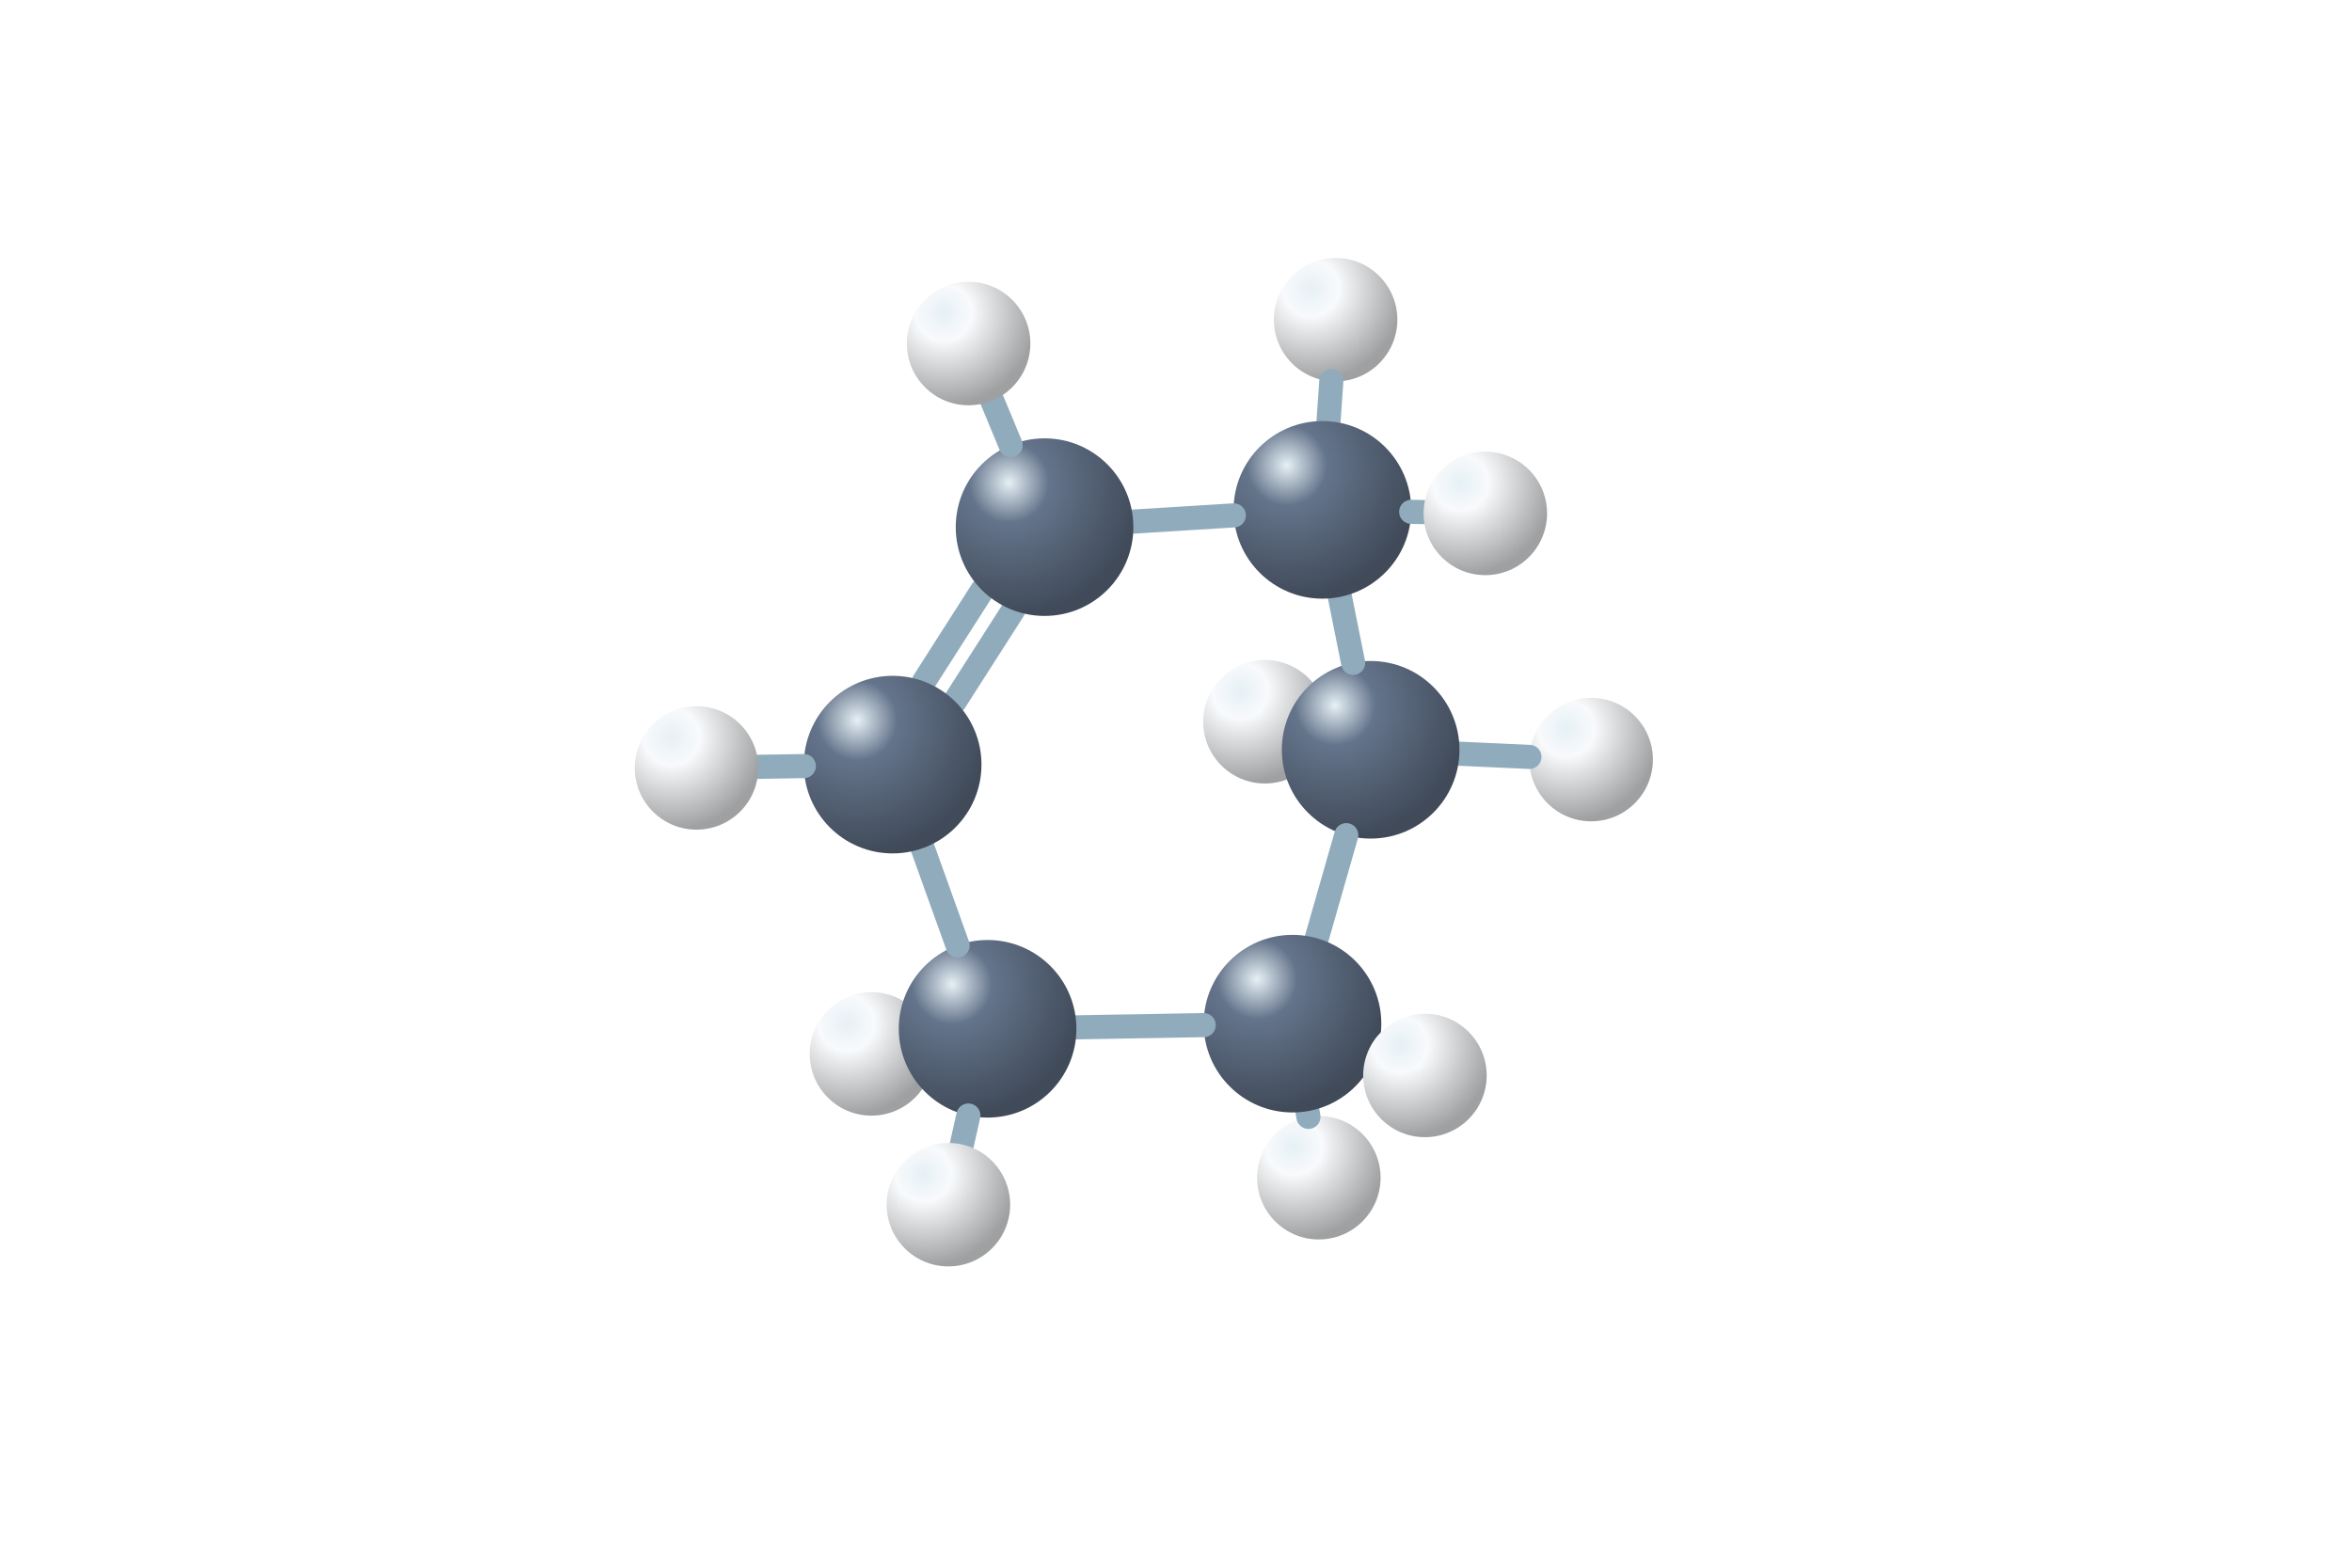
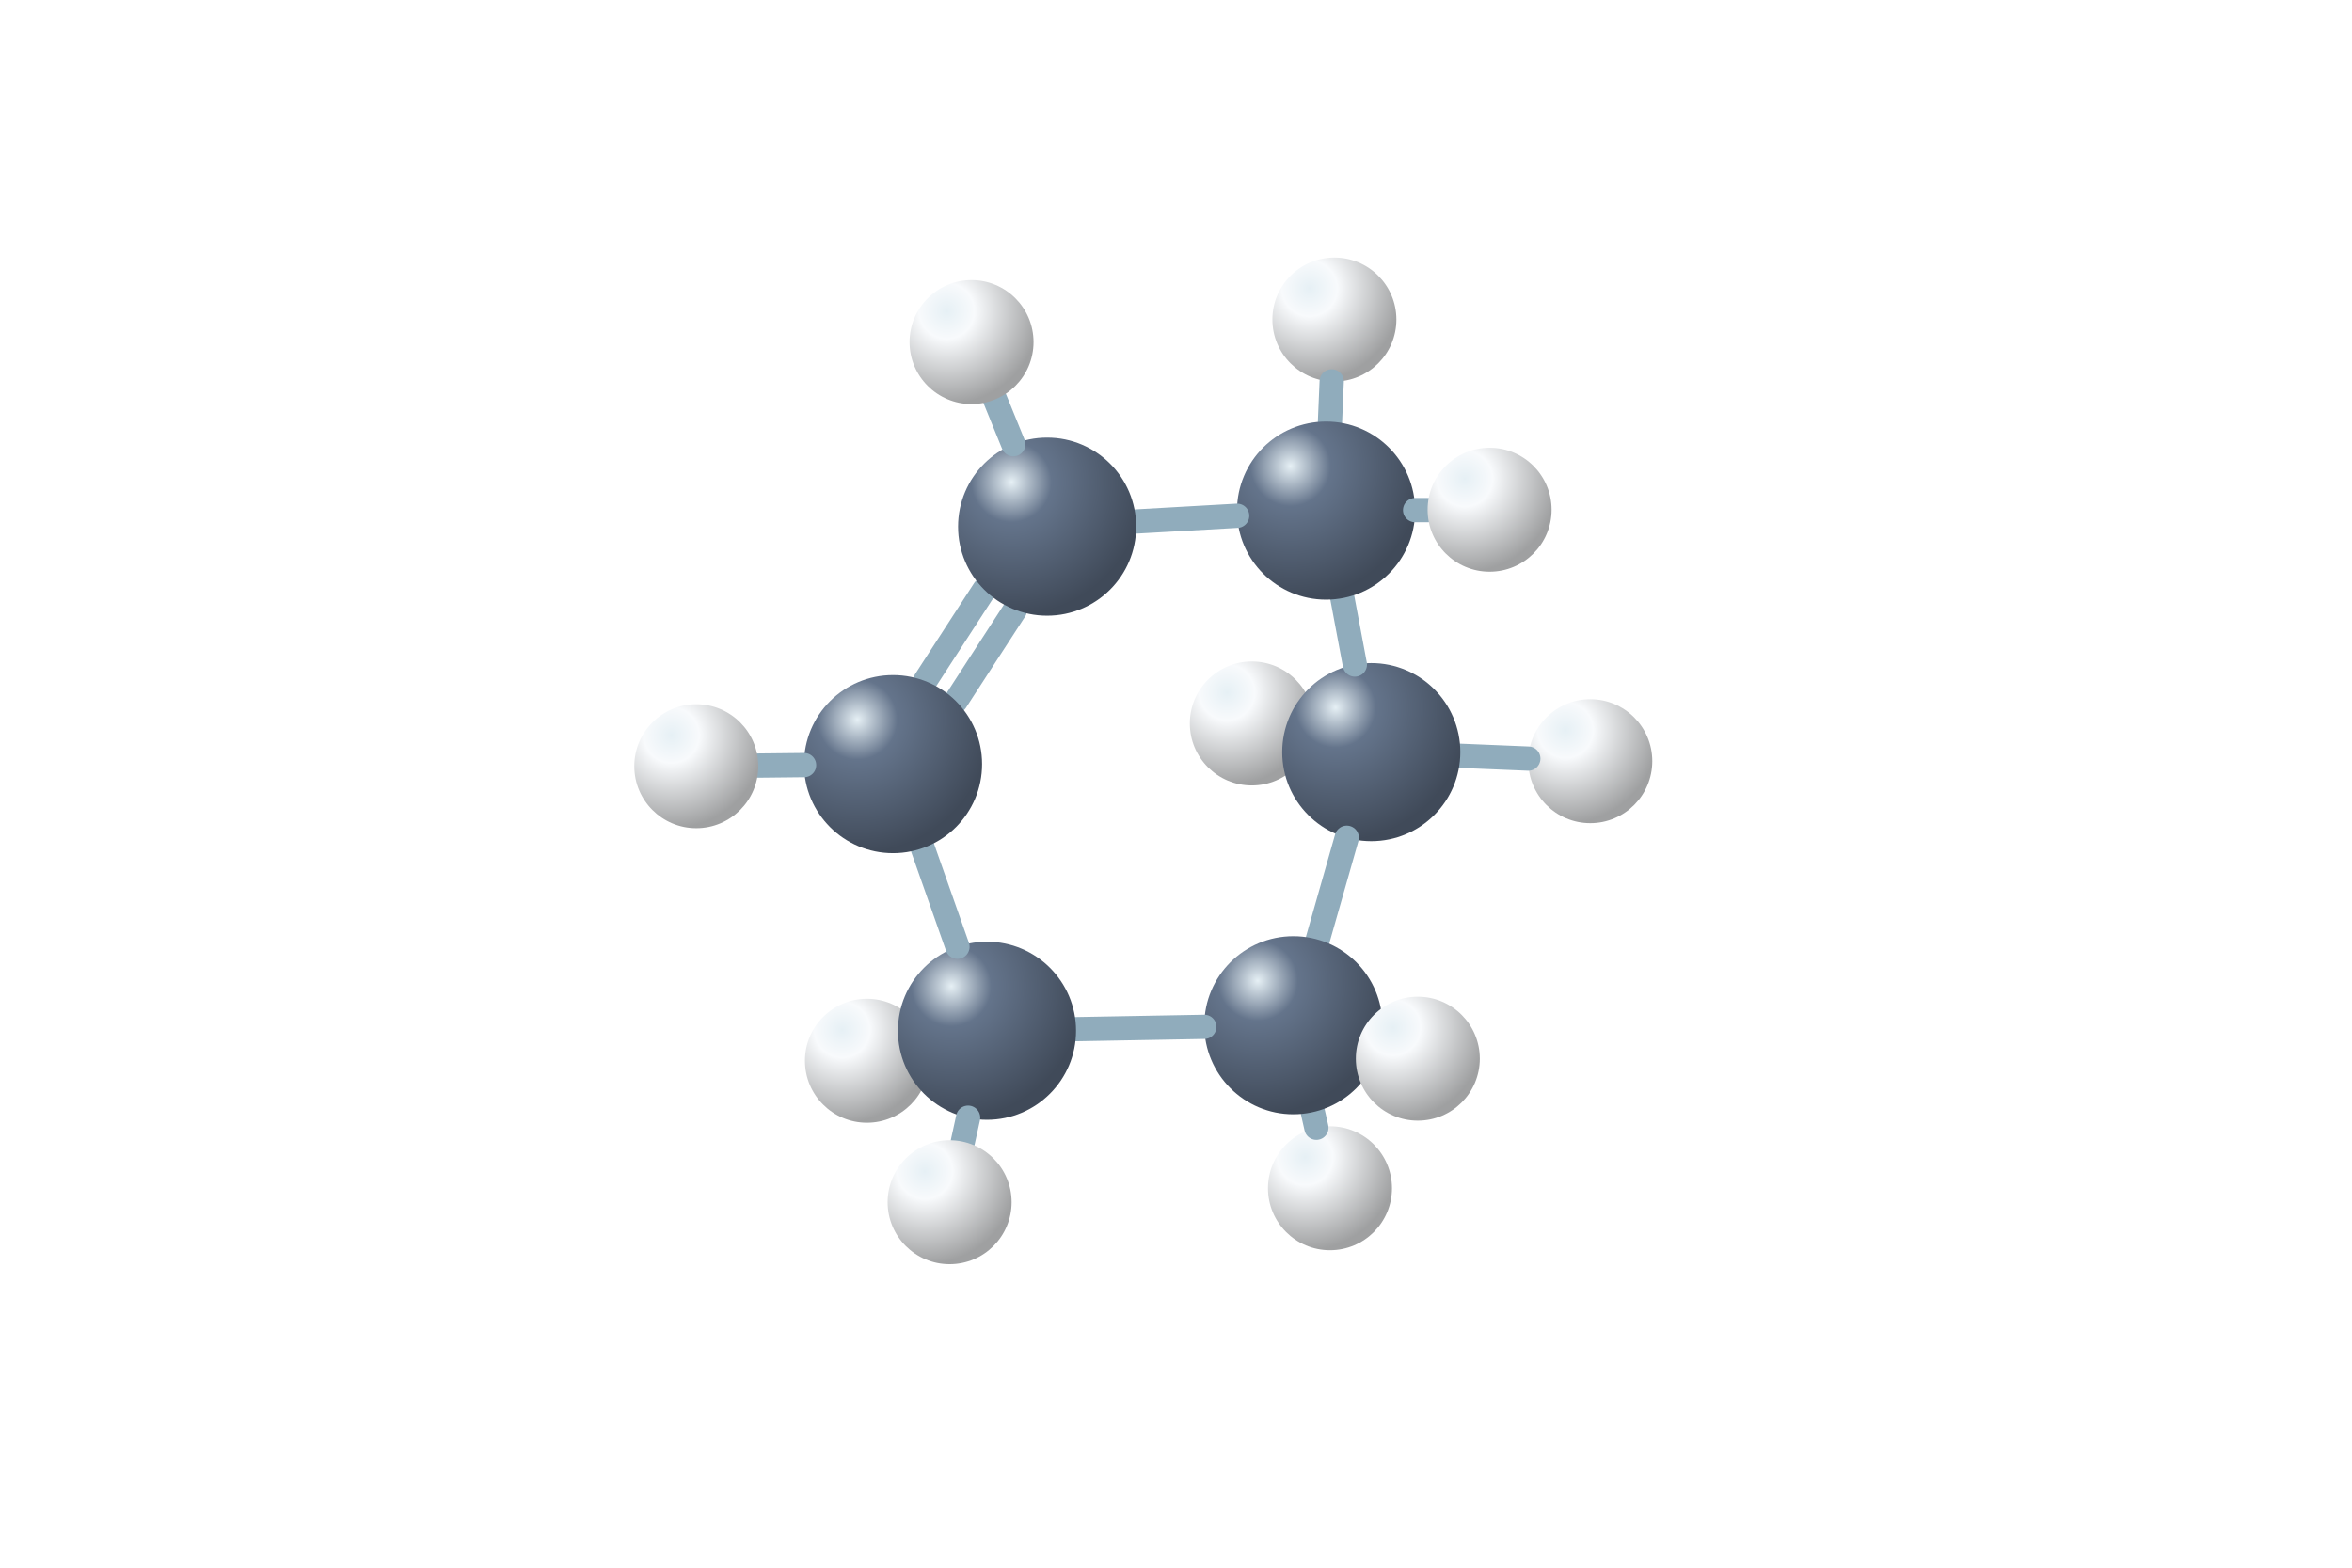
<svg xmlns="http://www.w3.org/2000/svg" viewBox="0 0 192 128">
  <defs>
    <radialGradient id="C" cx="30%" cy="25%" r="75%">
      <stop stop-color="#e6f0f5" />
      <stop offset=".3" stop-color="#64748b" />
      <stop offset="1" stop-color="#404a59" />
    </radialGradient>
    <radialGradient id="H" cx="30%" cy="25%" r="75%">
      <stop stop-color="#e6f0f5" />
      <stop offset=".3" stop-color="#f8fafc" />
      <stop offset="1" stop-color="#9fa0a1" />
    </radialGradient>
  </defs>
-   <circle cx="103.26" cy="58.93" r="5.04" fill="url(#H)" />
-   <circle cx="129.89" cy="62.02" r="5.04" fill="url(#H)" />
-   <path d="M119.13 61.54L124.85 61.8" stroke="#90acbc" stroke-width="1.97" stroke-linecap="round" />
-   <circle cx="107.66" cy="96.16" r="5.04" fill="url(#H)" />
-   <circle cx="111.89" cy="61.22" r="7.25" fill="url(#C)" />
-   <circle cx="71.14" cy="86.05" r="5.04" fill="url(#H)" />
-   <path d="M106.73 90.72L106.81 91.19" stroke="#90acbc" stroke-width="1.97" stroke-linecap="round" />
-   <path d="M109.9 68.19L107.49 76.61" stroke="#90acbc" stroke-width="1.97" stroke-linecap="round" />
-   <circle cx="109.03" cy="26.1" r="5.04" fill="url(#H)" />
-   <path d="M109.38 48.74L110.46 54.12" stroke="#90acbc" stroke-width="1.97" stroke-linecap="round" />
-   <path d="M108.45 34.41L108.68 31.12" stroke="#90acbc" stroke-width="1.97" stroke-linecap="round" />
-   <circle cx="105.51" cy="83.58" r="7.25" fill="url(#C)" />
-   <path d="M98.26 83.7L87.87 83.88" stroke="#90acbc" stroke-width="1.97" stroke-linecap="round" />
-   <circle cx="107.95" cy="41.63" r="7.25" fill="url(#C)" />
-   <circle cx="80.62" cy="84" r="7.25" fill="url(#C)" />
-   <path d="M92.5 42.59L100.72 42.08" stroke="#90acbc" stroke-width="1.97" stroke-linecap="round" />
-   <path d="M115.2 41.79L116.21 41.81" stroke="#90acbc" stroke-width="1.97" stroke-linecap="round" />
-   <path d="M79.05 91.08L78.52 93.44" stroke="#90acbc" stroke-width="1.97" stroke-linecap="round" />
-   <path d="M78.17 77.19L75.32 69.25" stroke="#90acbc" stroke-width="1.97" stroke-linecap="round" />
-   <circle cx="116.32" cy="87.81" r="5.04" fill="url(#H)" />
-   <path d="M75.42 55.65L80.18 48.2" stroke="#90acbc" stroke-width="1.97" stroke-linecap="round" />
-   <path d="M77.95 57.26L82.71 49.82" stroke="#90acbc" stroke-width="1.97" stroke-linecap="round" />
-   <circle cx="77.42" cy="98.36" r="5.04" fill="url(#H)" />
-   <circle cx="85.27" cy="43.04" r="7.25" fill="url(#C)" />
-   <circle cx="72.87" cy="62.43" r="7.25" fill="url(#C)" />
-   <circle cx="121.25" cy="41.92" r="5.04" fill="url(#H)" />
-   <path d="M82.5 36.34L80.99 32.7" stroke="#90acbc" stroke-width="1.97" stroke-linecap="round" />
-   <path d="M65.62 62.55L61.89 62.61" stroke="#90acbc" stroke-width="1.97" stroke-linecap="round" />
-   <circle cx="79.07" cy="28.05" r="5.04" fill="url(#H)" />
-   <circle cx="56.86" cy="62.7" r="5.04" fill="url(#H)" />
+   <circle cx="102.19" cy="59.07" r="5.06" fill="url(#H)" />
+   <circle cx="129.82" cy="62.15" r="5.06" fill="url(#H)" />
+   <path d="M119.2 61.71L124.76 61.94" stroke="#90acbc" stroke-width="1.98" stroke-linecap="round" />
+   <circle cx="108.57" cy="97.02" r="5.06" fill="url(#H)" />
+   <circle cx="111.94" cy="61.41" r="7.27" fill="url(#C)" />
+   <circle cx="70.77" cy="86.61" r="5.06" fill="url(#H)" />
+   <path d="M107.17 90.8L107.46 92.08" stroke="#90acbc" stroke-width="1.98" stroke-linecap="round" />
+   <path d="M109.94 68.4L107.57 76.72" stroke="#90acbc" stroke-width="1.98" stroke-linecap="round" />
+   <circle cx="108.93" cy="26.09" r="5.06" fill="url(#H)" />
+   <path d="M109.58 48.83L110.6 54.26" stroke="#90acbc" stroke-width="1.98" stroke-linecap="round" />
+   <path d="M108.57 34.43L108.71 31.14" stroke="#90acbc" stroke-width="1.98" stroke-linecap="round" />
+   <circle cx="105.58" cy="83.71" r="7.27" fill="url(#C)" />
+   <path d="M98.31 83.84L87.84 84.03" stroke="#90acbc" stroke-width="1.98" stroke-linecap="round" />
+   <circle cx="108.25" cy="41.69" r="7.27" fill="url(#C)" />
+   <circle cx="80.57" cy="84.16" r="7.27" fill="url(#C)" />
+   <path d="M92.73 42.58L100.99 42.11" stroke="#90acbc" stroke-width="1.98" stroke-linecap="round" />
+   <path d="M115.52 41.65L116.54 41.65" stroke="#90acbc" stroke-width="1.98" stroke-linecap="round" />
+   <path d="M79.03 91.26L78.6 93.22" stroke="#90acbc" stroke-width="1.98" stroke-linecap="round" />
+   <path d="M78.16 77.3L75.32 69.24" stroke="#90acbc" stroke-width="1.98" stroke-linecap="round" />
+   <circle cx="115.74" cy="86.44" r="5.06" fill="url(#H)" />
+   <path d="M75.52 55.6L80.35 48.15" stroke="#90acbc" stroke-width="1.98" stroke-linecap="round" />
+   <path d="M78.03 57.24L82.86 49.79" stroke="#90acbc" stroke-width="1.98" stroke-linecap="round" />
+   <circle cx="85.48" cy="43" r="7.27" fill="url(#C)" />
+   <circle cx="77.52" cy="98.16" r="5.06" fill="url(#H)" />
+   <circle cx="121.6" cy="41.62" r="5.06" fill="url(#H)" />
+   <circle cx="72.9" cy="62.39" r="7.27" fill="url(#C)" />
+   <path d="M82.72 36.27L81.23 32.61" stroke="#90acbc" stroke-width="1.98" stroke-linecap="round" />
+   <path d="M65.64 62.47L61.89 62.51" stroke="#90acbc" stroke-width="1.98" stroke-linecap="round" />
+   <circle cx="79.31" cy="27.93" r="5.06" fill="url(#H)" />
+   <circle cx="56.84" cy="62.56" r="5.06" fill="url(#H)" />
</svg>
